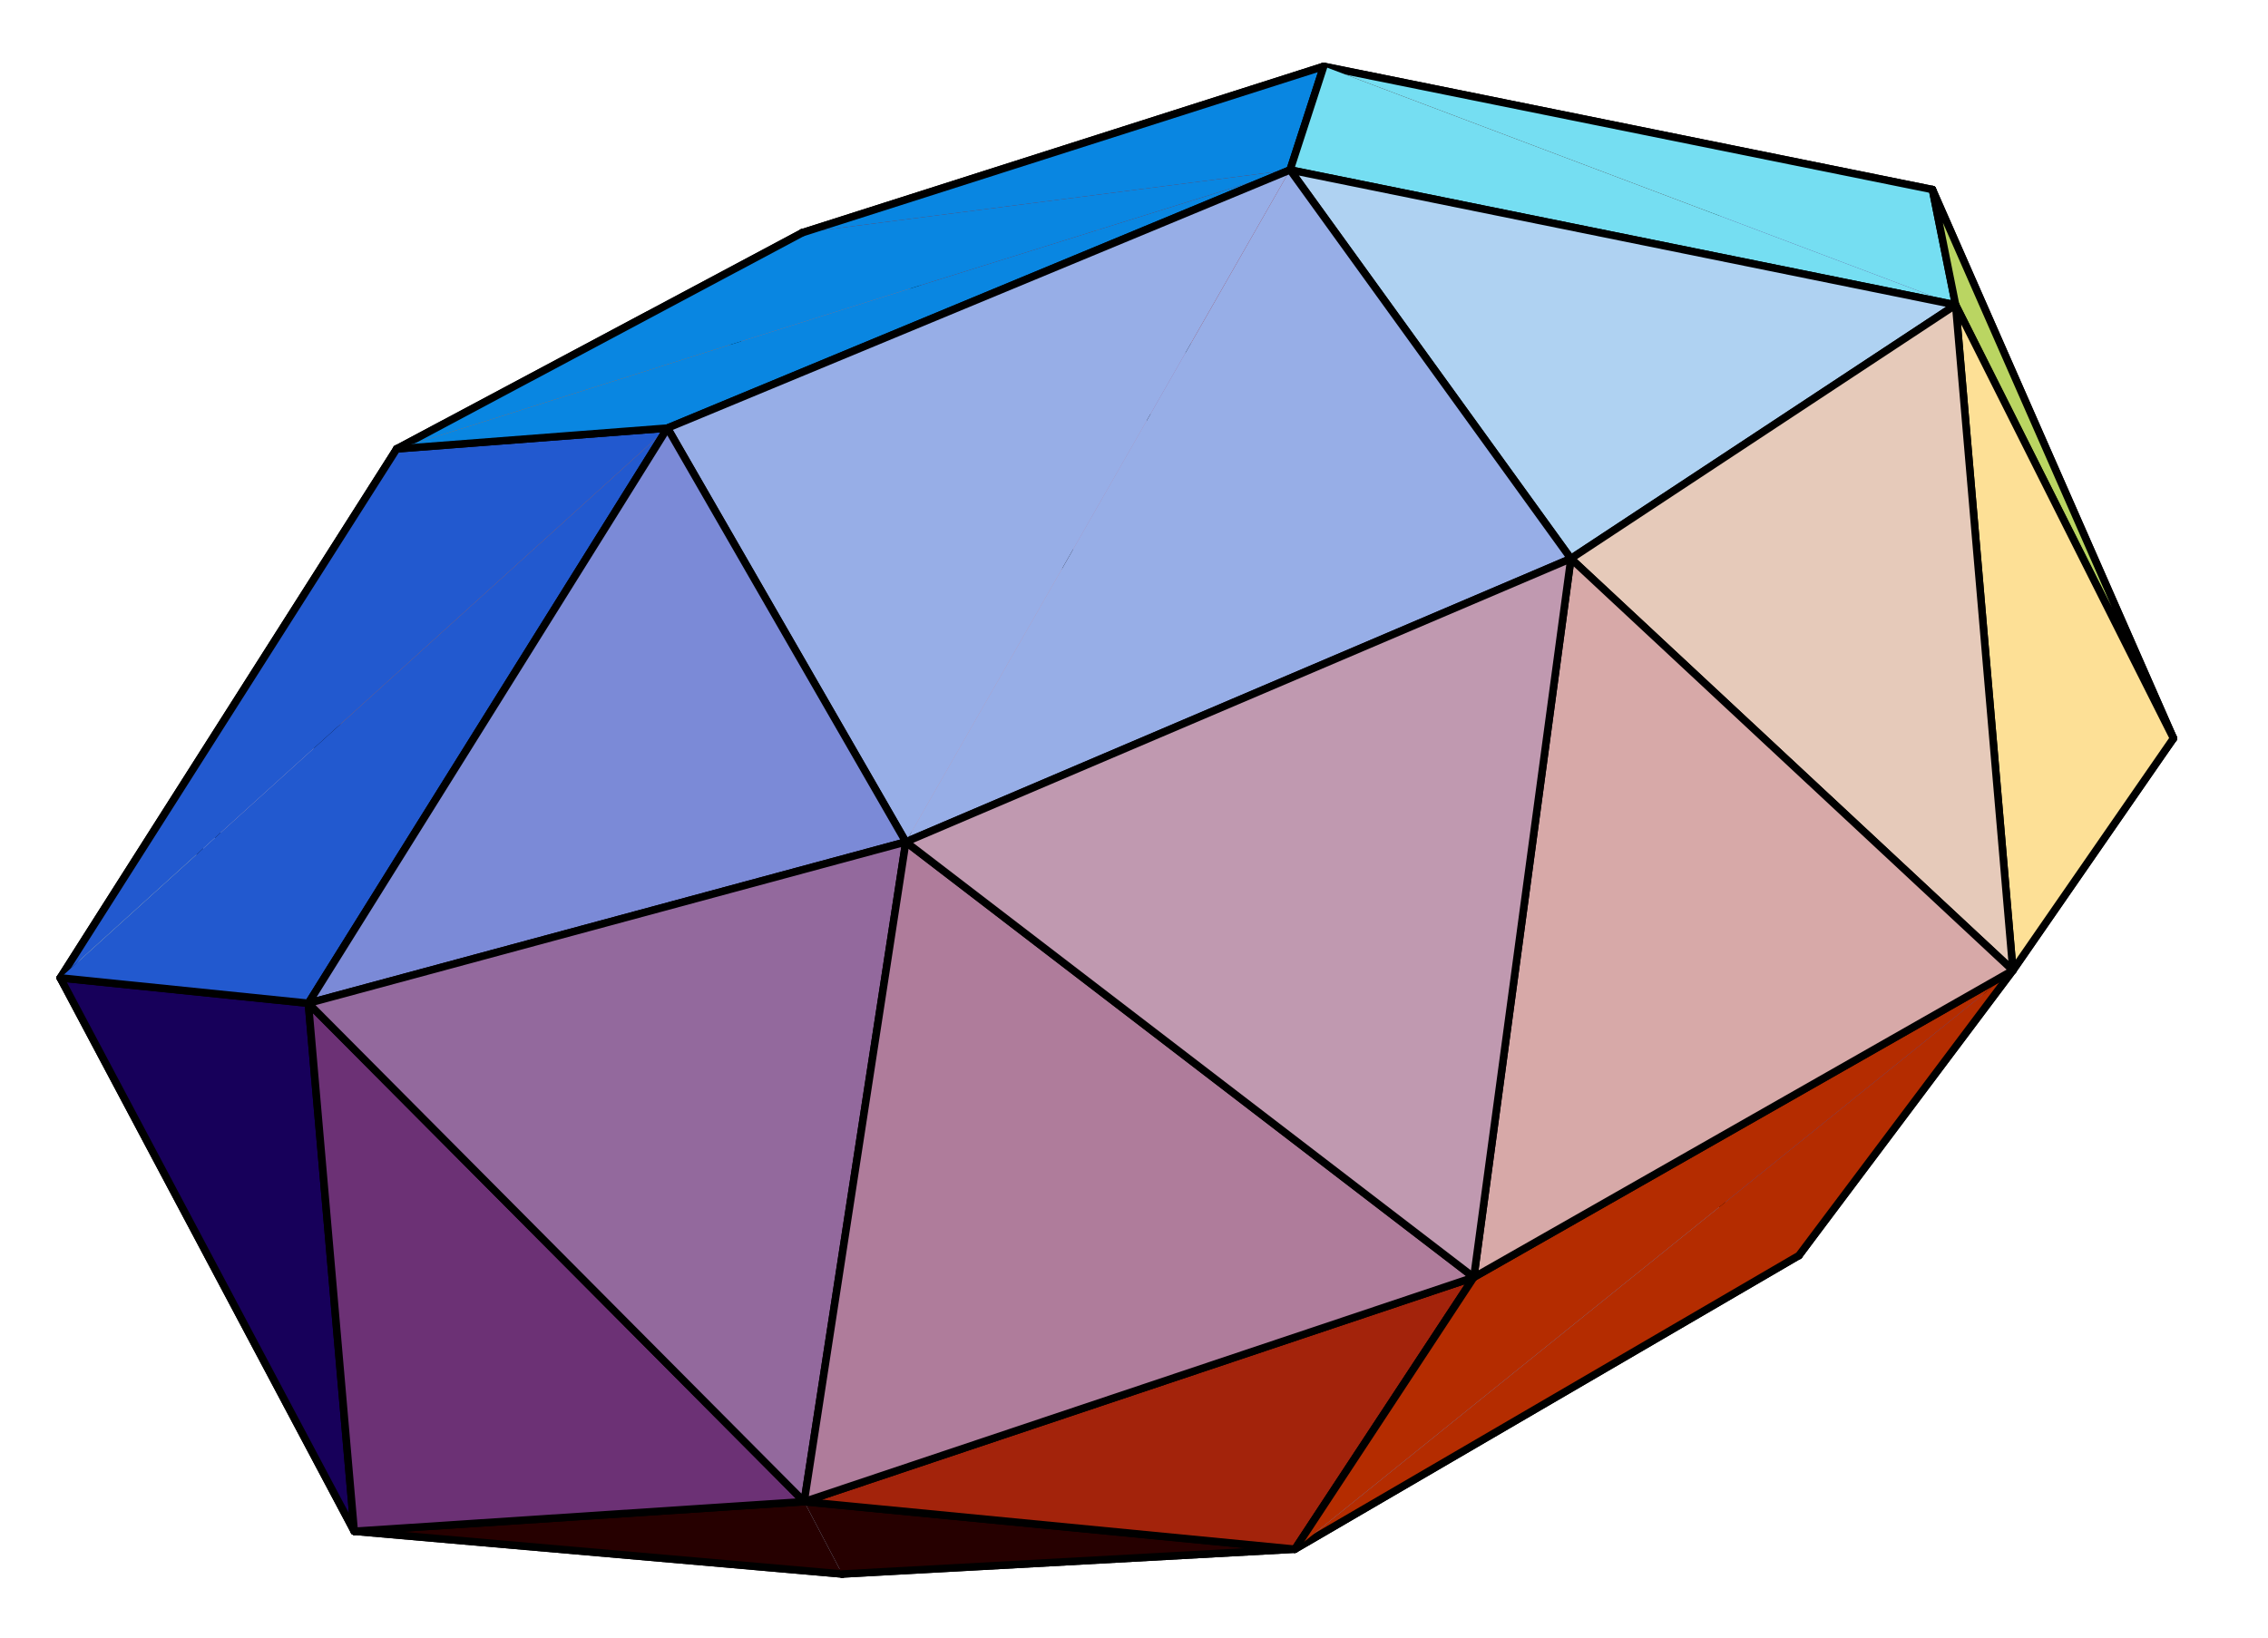
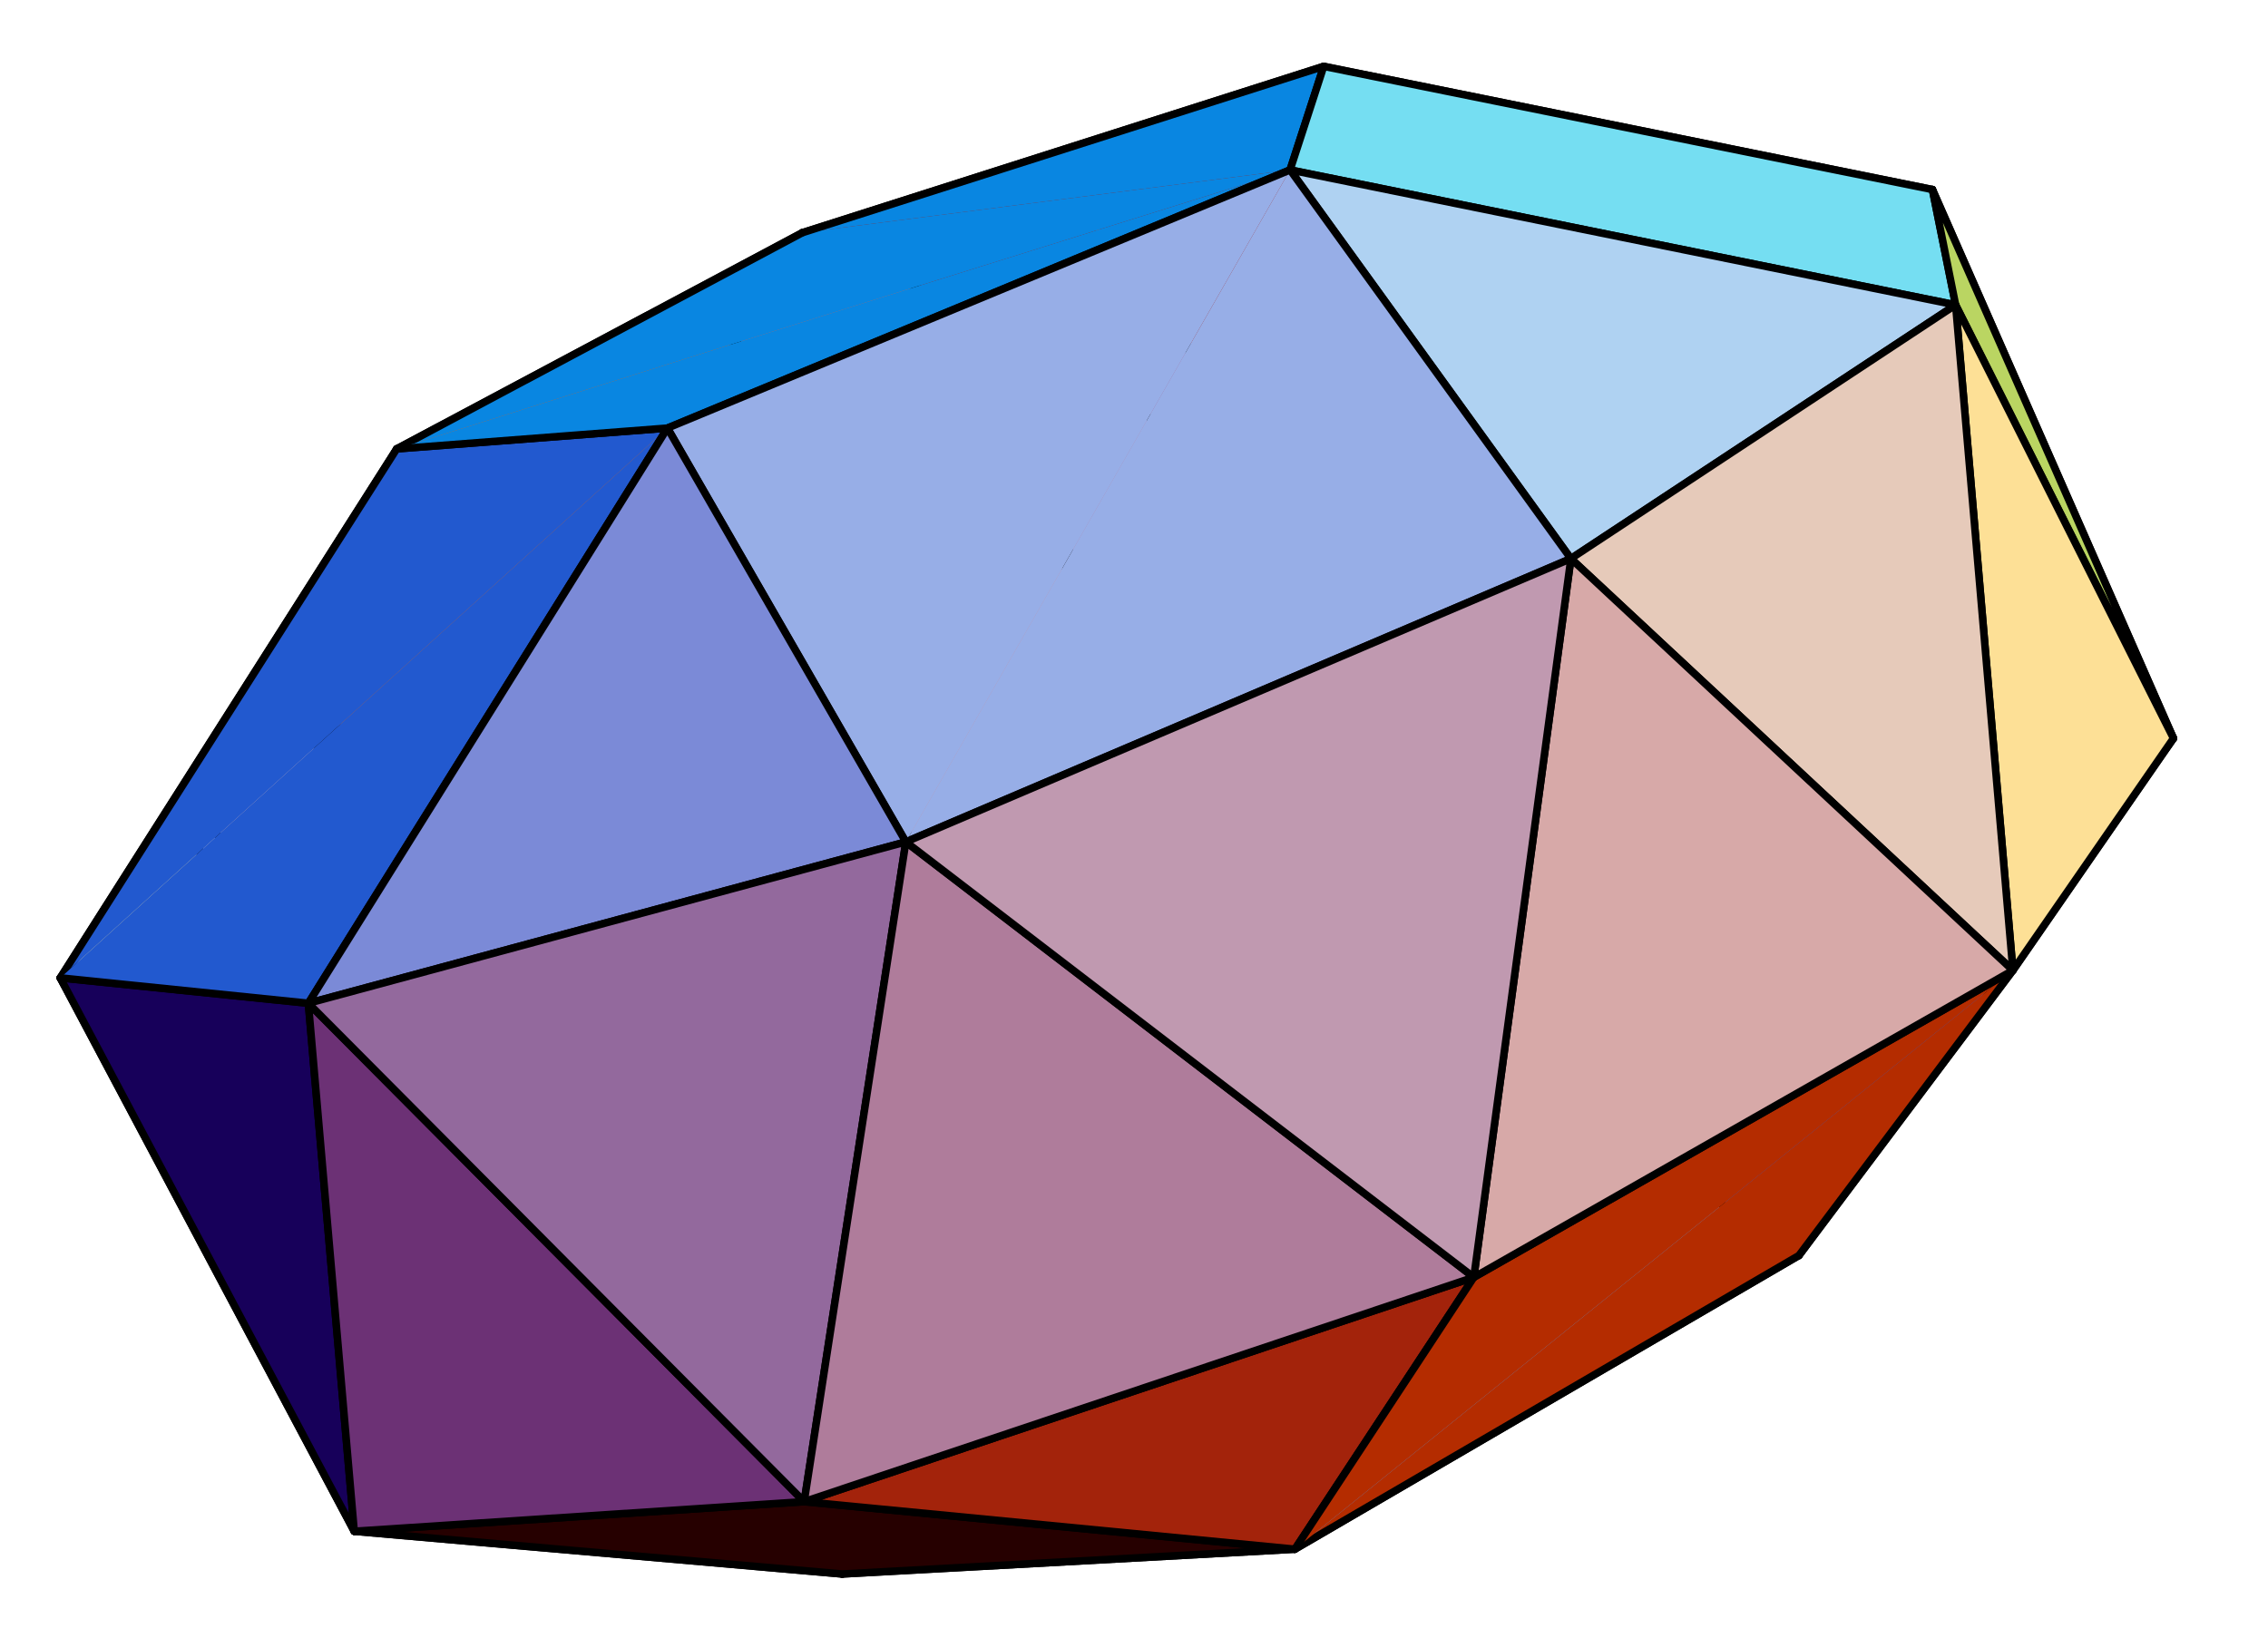
<svg xmlns="http://www.w3.org/2000/svg" width="277pt" height="200pt" viewBox="0 0 277 200" version="1.2">
-   <g id="surface1">
-     <path style=" stroke:none;fill-rule:nonzero;fill:rgb(68.359%,53.125%,67.188%);fill-opacity:1;" d="M 123.145 111.336 L 134.164 45.824 L 186.051 89.426 " />
-     <path style="fill:none;stroke-width:9.16;stroke-linecap:round;stroke-linejoin:round;stroke:rgb(0%,0%,0%);stroke-opacity:1;stroke-miterlimit:10;" d="M 1231.445 886.641 L 1341.641 1541.758 L 1860.508 1105.742 Z M 1231.445 886.641 " transform="matrix(0.1,0,0,-0.1,0,200)" />
-     <path style=" stroke:none;fill-rule:nonzero;fill:rgb(75.389%,57.617%,65.819%);fill-opacity:1;" d="M 123.145 111.336 L 71.691 71.906 L 134.164 45.824 " />
-     <path style="fill:none;stroke-width:9.16;stroke-linecap:round;stroke-linejoin:round;stroke:rgb(0%,0%,0%);stroke-opacity:1;stroke-miterlimit:10;" d="M 1231.445 886.641 L 716.914 1280.938 L 1341.641 1541.758 Z M 1231.445 886.641 " transform="matrix(0.1,0,0,-0.1,0,200)" />
-     <path style=" stroke:none;fill-rule:nonzero;fill:rgb(79.492%,66.014%,71.484%);fill-opacity:1;" d="M 67.363 140.402 L 71.691 71.906 L 123.145 111.336 " />
-     <path style="fill:none;stroke-width:9.16;stroke-linecap:round;stroke-linejoin:round;stroke:rgb(0%,0%,0%);stroke-opacity:1;stroke-miterlimit:10;" d="M 673.633 595.977 L 716.914 1280.938 L 1231.445 886.641 Z M 673.633 595.977 " transform="matrix(0.1,0,0,-0.1,0,200)" />
-     <path style="fill-rule:nonzero;fill:rgb(58.789%,61.914%,84.959%);fill-opacity:1;stroke-width:9.16;stroke-linecap:round;stroke-linejoin:round;stroke:rgb(0%,0%,0%);stroke-opacity:1;stroke-miterlimit:10;" d="M 1231.445 886.641 L 1860.508 1105.742 L 1976.289 612.305 " transform="matrix(0.1,0,0,-0.1,0,200)" />
-     <path style="fill-rule:nonzero;fill:rgb(58.789%,61.914%,84.959%);fill-opacity:1;stroke-width:9.16;stroke-linecap:round;stroke-linejoin:round;stroke:rgb(0%,0%,0%);stroke-opacity:1;stroke-miterlimit:10;" d="M 1976.289 612.305 L 1308.867 387.109 L 1231.445 886.641 " transform="matrix(0.1,0,0,-0.1,0,200)" />
-     <path style=" stroke:none;fill-rule:nonzero;fill:rgb(68.555%,71.094%,86.719%);fill-opacity:1;" d="M 130.887 161.289 L 67.363 140.402 L 123.145 111.336 " />
-     <path style="fill:none;stroke-width:9.16;stroke-linecap:round;stroke-linejoin:round;stroke:rgb(0%,0%,0%);stroke-opacity:1;stroke-miterlimit:10;" d="M 1308.867 387.109 L 673.633 595.977 L 1231.445 886.641 Z M 1308.867 387.109 " transform="matrix(0.1,0,0,-0.1,0,200)" />
-     <path style=" stroke:none;fill-rule:nonzero;fill:rgb(52.147%,36.108%,60.352%);fill-opacity:1;" d="M 186.051 89.426 L 194.742 27.57 L 239.684 80.723 " />
-     <path style="fill:none;stroke-width:9.16;stroke-linecap:round;stroke-linejoin:round;stroke:rgb(0%,0%,0%);stroke-opacity:1;stroke-miterlimit:10;" d="M 1860.508 1105.742 L 1947.422 1724.297 L 2396.836 1192.773 Z M 1860.508 1105.742 " transform="matrix(0.1,0,0,-0.1,0,200)" />
-     <path style=" stroke:none;fill-rule:nonzero;fill:rgb(62.305%,43.309%,60.352%);fill-opacity:1;" d="M 186.051 89.426 L 134.164 45.824 L 194.742 27.57 " />
-     <path style="fill:none;stroke-width:9.16;stroke-linecap:round;stroke-linejoin:round;stroke:rgb(0%,0%,0%);stroke-opacity:1;stroke-miterlimit:10;" d="M 1860.508 1105.742 L 1341.641 1541.758 L 1947.422 1724.297 Z M 1860.508 1105.742 " transform="matrix(0.1,0,0,-0.1,0,200)" />
-     <path style=" stroke:none;fill-rule:nonzero;fill:rgb(47.192%,50.194%,80.664%);fill-opacity:1;" d="M 197.629 138.77 L 186.051 89.426 L 239.684 80.723 " />
-     <path style="fill:none;stroke-width:9.16;stroke-linecap:round;stroke-linejoin:round;stroke:rgb(0%,0%,0%);stroke-opacity:1;stroke-miterlimit:10;" d="M 1976.289 612.305 L 1860.508 1105.742 L 2396.836 1192.773 Z M 1976.289 612.305 " transform="matrix(0.1,0,0,-0.1,0,200)" />
-     <path style=" stroke:none;fill-rule:nonzero;fill:rgb(77.539%,39.11%,32.788%);fill-opacity:1;" d="M 97.992 28.43 L 134.164 45.824 L 71.691 71.906 " />
-     <path style="fill:none;stroke-width:9.16;stroke-linecap:round;stroke-linejoin:round;stroke:rgb(0%,0%,0%);stroke-opacity:1;stroke-miterlimit:10;" d="M 979.922 1715.703 L 1341.641 1541.758 L 716.914 1280.938 Z M 979.922 1715.703 " transform="matrix(0.1,0,0,-0.1,0,200)" />
-     <path style="fill-rule:nonzero;fill:rgb(60.547%,13.89%,11.888%);fill-opacity:1;stroke-width:9.16;stroke-linecap:round;stroke-linejoin:round;stroke:rgb(0%,0%,0%);stroke-opacity:1;stroke-miterlimit:10;" d="M 1947.422 1724.297 L 1341.641 1541.758 L 979.922 1715.703 " transform="matrix(0.1,0,0,-0.1,0,200)" />
-     <path style=" stroke:none;fill-rule:nonzero;fill:rgb(87.109%,71.875%,68.75%);fill-opacity:1;" d="M 67.363 140.402 L 23.598 99.25 L 71.691 71.906 " />
-     <path style="fill:none;stroke-width:9.16;stroke-linecap:round;stroke-linejoin:round;stroke:rgb(0%,0%,0%);stroke-opacity:1;stroke-miterlimit:10;" d="M 673.633 595.977 L 235.977 1007.5 L 716.914 1280.938 Z M 673.633 595.977 " transform="matrix(0.1,0,0,-0.1,0,200)" />
-     <path style="fill-rule:nonzero;fill:rgb(83.984%,37.988%,11.401%);fill-opacity:1;stroke-width:9.16;stroke-linecap:round;stroke-linejoin:round;stroke:rgb(0%,0%,0%);stroke-opacity:1;stroke-miterlimit:10;" d="M 716.914 1280.938 L 235.977 1007.5 L 484.531 1451.641 " transform="matrix(0.1,0,0,-0.1,0,200)" />
-     <path style="fill-rule:nonzero;fill:rgb(83.984%,37.988%,11.401%);fill-opacity:1;stroke-width:9.16;stroke-linecap:round;stroke-linejoin:round;stroke:rgb(0%,0%,0%);stroke-opacity:1;stroke-miterlimit:10;" d="M 484.531 1451.641 L 979.922 1715.703 L 716.914 1280.938 " transform="matrix(0.1,0,0,-0.1,0,200)" />
-     <path style=" stroke:none;fill-rule:nonzero;fill:rgb(91.602%,83.006%,74.805%);fill-opacity:1;" d="M 35.219 169.082 L 23.598 99.25 L 67.363 140.402 " />
-     <path style="fill:none;stroke-width:9.16;stroke-linecap:round;stroke-linejoin:round;stroke:rgb(0%,0%,0%);stroke-opacity:1;stroke-miterlimit:10;" d="M 352.188 309.18 L 235.977 1007.5 L 673.633 595.977 Z M 352.188 309.18 " transform="matrix(0.1,0,0,-0.1,0,200)" />
-     <path style="fill-rule:nonzero;fill:rgb(67.772%,82.227%,95.312%);fill-opacity:1;stroke-width:9.16;stroke-linecap:round;stroke-linejoin:round;stroke:rgb(0%,0%,0%);stroke-opacity:1;stroke-miterlimit:10;" d="M 352.188 309.18 L 673.633 595.977 L 1308.867 387.109 " transform="matrix(0.1,0,0,-0.1,0,200)" />
-     <path style=" stroke:none;fill-rule:nonzero;fill:rgb(35.889%,14.989%,45.41%);fill-opacity:1;" d="M 239.684 80.723 L 194.742 27.57 L 236.016 23.156 " />
-     <path style="fill:none;stroke-width:9.16;stroke-linecap:round;stroke-linejoin:round;stroke:rgb(0%,0%,0%);stroke-opacity:1;stroke-miterlimit:10;" d="M 2396.836 1192.773 L 1947.422 1724.297 L 2360.156 1768.438 Z M 2396.836 1192.773 " transform="matrix(0.1,0,0,-0.1,0,200)" />
-     <path style="fill-rule:nonzero;fill:rgb(60.547%,13.89%,11.888%);fill-opacity:1;stroke-width:9.16;stroke-linecap:round;stroke-linejoin:round;stroke:rgb(0%,0%,0%);stroke-opacity:1;stroke-miterlimit:10;" d="M 979.922 1715.703 L 1616.719 1918.945 L 1947.422 1724.297 " transform="matrix(0.1,0,0,-0.1,0,200)" />
-     <path style=" stroke:none;fill-rule:nonzero;fill:rgb(27.489%,0%,0%);fill-opacity:1;" d="M 161.672 8.105 L 236.016 23.156 L 194.742 27.57 " />
-     <path style="fill:none;stroke-width:9.16;stroke-linecap:round;stroke-linejoin:round;stroke:rgb(0%,0%,0%);stroke-opacity:1;stroke-miterlimit:10;" d="M 1616.719 1918.945 L 2360.156 1768.438 L 1947.422 1724.297 Z M 1616.719 1918.945 " transform="matrix(0.1,0,0,-0.1,0,200)" />
-     <path style="fill-rule:nonzero;fill:rgb(67.772%,82.227%,95.312%);fill-opacity:1;stroke-width:9.16;stroke-linecap:round;stroke-linejoin:round;stroke:rgb(0%,0%,0%);stroke-opacity:1;stroke-miterlimit:10;" d="M 1308.867 387.109 L 1028.633 77.148 L 352.188 309.18 " transform="matrix(0.1,0,0,-0.1,0,200)" />
-     <path style="fill-rule:nonzero;fill:rgb(31.297%,63.867%,96.484%);fill-opacity:1;stroke-width:9.16;stroke-linecap:round;stroke-linejoin:round;stroke:rgb(0%,0%,0%);stroke-opacity:1;stroke-miterlimit:10;" d="M 1028.633 77.148 L 1308.867 387.109 L 1976.289 612.305 " transform="matrix(0.1,0,0,-0.1,0,200)" />
-     <path style=" stroke:none;fill-rule:nonzero;fill:rgb(1.801%,0%,34.105%);fill-opacity:1;" d="M 239.684 80.723 L 236.016 23.156 L 265.453 90.195 " />
-     <path style="fill:none;stroke-width:9.16;stroke-linecap:round;stroke-linejoin:round;stroke:rgb(0%,0%,0%);stroke-opacity:1;stroke-miterlimit:10;" d="M 2396.836 1192.773 L 2360.156 1768.438 L 2654.531 1098.047 Z M 2396.836 1192.773 " transform="matrix(0.1,0,0,-0.1,0,200)" />
-     <path style="fill-rule:nonzero;fill:rgb(17.993%,36.401%,81.055%);fill-opacity:1;stroke-width:9.16;stroke-linecap:round;stroke-linejoin:round;stroke:rgb(0%,0%,0%);stroke-opacity:1;stroke-miterlimit:10;" d="M 2396.836 1192.773 L 2654.531 1098.047 L 2197.031 466.211 " transform="matrix(0.1,0,0,-0.1,0,200)" />
-     <path style="fill-rule:nonzero;fill:rgb(17.993%,36.401%,81.055%);fill-opacity:1;stroke-width:9.16;stroke-linecap:round;stroke-linejoin:round;stroke:rgb(0%,0%,0%);stroke-opacity:1;stroke-miterlimit:10;" d="M 2197.031 466.211 L 1976.289 612.305 L 2396.836 1192.773 " transform="matrix(0.1,0,0,-0.1,0,200)" />
-     <path style=" stroke:none;fill-rule:nonzero;fill:rgb(31.297%,63.867%,96.484%);fill-opacity:1;" d="M 158.152 189.254 L 102.863 192.285 L 197.629 138.77 " />
-     <path style="fill:none;stroke-width:9.16;stroke-linecap:round;stroke-linejoin:round;stroke:rgb(0%,0%,0%);stroke-opacity:1;stroke-miterlimit:10;" d="M 1581.523 107.461 L 1028.633 77.148 " transform="matrix(0.1,0,0,-0.1,0,200)" />
-     <path style="fill-rule:nonzero;fill:rgb(31.297%,63.867%,96.484%);fill-opacity:1;stroke-width:9.16;stroke-linecap:round;stroke-linejoin:round;stroke:rgb(0%,0%,0%);stroke-opacity:1;stroke-miterlimit:10;" d="M 1976.289 612.305 L 2197.031 466.211 L 1581.523 107.461 " transform="matrix(0.1,0,0,-0.1,0,200)" />
-     <path style=" stroke:none;fill-rule:nonzero;fill:rgb(98.438%,90.625%,60.547%);fill-opacity:1;" d="M 35.219 169.082 L 7.363 119.461 L 23.598 99.25 " />
-     <path style="fill:none;stroke-width:9.16;stroke-linecap:round;stroke-linejoin:round;stroke:rgb(0%,0%,0%);stroke-opacity:1;stroke-miterlimit:10;" d="M 352.188 309.18 L 73.633 805.391 L 235.977 1007.5 Z M 352.188 309.18 " transform="matrix(0.1,0,0,-0.1,0,200)" />
-     <path style=" stroke:none;fill-rule:nonzero;fill:rgb(69.334%,26.489%,0%);fill-opacity:1;" d="M 48.453 54.836 L 23.598 99.25 L 7.363 119.461 " />
-     <path style="fill:none;stroke-width:9.16;stroke-linecap:round;stroke-linejoin:round;stroke:rgb(0%,0%,0%);stroke-opacity:1;stroke-miterlimit:10;" d="M 484.531 1451.641 L 235.977 1007.5 L 73.633 805.391 Z M 484.531 1451.641 " transform="matrix(0.1,0,0,-0.1,0,200)" />
-     <path style=" stroke:none;fill-rule:nonzero;fill:rgb(3.697%,52.539%,88.084%);fill-opacity:1;" d="M 97.992 28.43 L 48.453 54.836 L 157.562 20.758 " />
-     <path style="fill:none;stroke-width:9.16;stroke-linecap:round;stroke-linejoin:round;stroke:rgb(0%,0%,0%);stroke-opacity:1;stroke-miterlimit:10;" d="M 979.922 1715.703 L 484.531 1451.641 " transform="matrix(0.1,0,0,-0.1,0,200)" />
-     <path style="fill-rule:nonzero;fill:rgb(3.697%,52.539%,88.084%);fill-opacity:1;stroke-width:9.16;stroke-linecap:round;stroke-linejoin:round;stroke:rgb(0%,0%,0%);stroke-opacity:1;stroke-miterlimit:10;" d="M 1575.625 1792.422 L 1616.719 1918.945 L 979.922 1715.703 " transform="matrix(0.1,0,0,-0.1,0,200)" />
-     <path style=" stroke:none;fill-rule:nonzero;fill:rgb(66.406%,81.639%,37.793%);fill-opacity:1;" d="M 43.266 187.066 L 7.363 119.461 L 35.219 169.082 " />
-     <path style="fill:none;stroke-width:9.16;stroke-linecap:round;stroke-linejoin:round;stroke:rgb(0%,0%,0%);stroke-opacity:1;stroke-miterlimit:10;" d="M 432.656 129.336 L 73.633 805.391 L 352.188 309.18 Z M 432.656 129.336 " transform="matrix(0.1,0,0,-0.1,0,200)" />
-     <path style=" stroke:none;fill-rule:nonzero;fill:rgb(54.297%,91.014%,95.312%);fill-opacity:1;" d="M 102.863 192.285 L 43.266 187.066 L 35.219 169.082 " />
-     <path style="fill:none;stroke-width:9.16;stroke-linecap:round;stroke-linejoin:round;stroke:rgb(0%,0%,0%);stroke-opacity:1;stroke-miterlimit:10;" d="M 1028.633 77.148 L 432.656 129.336 L 352.188 309.18 Z M 1028.633 77.148 " transform="matrix(0.1,0,0,-0.1,0,200)" />
-     <path style="fill-rule:nonzero;fill:rgb(45.702%,87.109%,94.727%);fill-opacity:1;stroke-width:9.16;stroke-linecap:round;stroke-linejoin:round;stroke:rgb(0%,0%,0%);stroke-opacity:1;stroke-miterlimit:10;" d="M 2388.477 1627.5 L 2360.156 1768.438 L 1616.719 1918.945 " transform="matrix(0.1,0,0,-0.1,0,200)" />
-     <path style="fill-rule:nonzero;fill:rgb(45.702%,87.109%,94.727%);fill-opacity:1;stroke-width:9.16;stroke-linecap:round;stroke-linejoin:round;stroke:rgb(0%,0%,0%);stroke-opacity:1;stroke-miterlimit:10;" d="M 1616.719 1918.945 L 1575.625 1792.422 L 2388.477 1627.5 " transform="matrix(0.1,0,0,-0.1,0,200)" />
-     <path style=" stroke:none;fill-rule:nonzero;fill:rgb(73.047%,83.397%,38.402%);fill-opacity:1;" d="M 265.453 90.195 L 236.016 23.156 L 238.848 37.25 " />
-     <path style="fill:none;stroke-width:9.16;stroke-linecap:round;stroke-linejoin:round;stroke:rgb(0%,0%,0%);stroke-opacity:1;stroke-miterlimit:10;" d="M 2654.531 1098.047 L 2360.156 1768.438 L 2388.477 1627.5 Z M 2654.531 1098.047 " transform="matrix(0.1,0,0,-0.1,0,200)" />
-     <path style="fill-rule:nonzero;fill:rgb(14.793%,0%,0%);fill-opacity:1;stroke-width:9.16;stroke-linecap:round;stroke-linejoin:round;stroke:rgb(0%,0%,0%);stroke-opacity:1;stroke-miterlimit:10;" d="M 982.188 165.508 L 432.656 129.336 L 1028.633 77.148 " transform="matrix(0.1,0,0,-0.1,0,200)" />
-     <path style="fill-rule:nonzero;fill:rgb(14.793%,0%,0%);fill-opacity:1;stroke-width:9.16;stroke-linecap:round;stroke-linejoin:round;stroke:rgb(0%,0%,0%);stroke-opacity:1;stroke-miterlimit:10;" d="M 1028.633 77.148 L 1581.523 107.461 L 982.188 165.508 " transform="matrix(0.1,0,0,-0.1,0,200)" />
-     <path style="fill-rule:nonzero;fill:rgb(13.501%,35.01%,81.055%);fill-opacity:1;stroke-width:9.16;stroke-linecap:round;stroke-linejoin:round;stroke:rgb(0%,0%,0%);stroke-opacity:1;stroke-miterlimit:10;" d="M 815.195 1477.031 L 484.531 1451.641 L 73.633 805.391 " transform="matrix(0.1,0,0,-0.1,0,200)" />
-     <path style="fill-rule:nonzero;fill:rgb(3.697%,52.539%,88.084%);fill-opacity:1;stroke-width:9.16;stroke-linecap:round;stroke-linejoin:round;stroke:rgb(0%,0%,0%);stroke-opacity:1;stroke-miterlimit:10;" d="M 484.531 1451.641 L 815.195 1477.031 L 1575.625 1792.422 " transform="matrix(0.1,0,0,-0.1,0,200)" />
-     <path style=" stroke:none;fill-rule:nonzero;fill:rgb(0%,0%,43.701%);fill-opacity:1;" d="M 219.703 153.379 L 265.453 90.195 L 245.844 118.543 " />
-     <path style="fill:none;stroke-width:9.16;stroke-linecap:round;stroke-linejoin:round;stroke:rgb(0%,0%,0%);stroke-opacity:1;stroke-miterlimit:10;" d="M 2197.031 466.211 L 2654.531 1098.047 L 2458.438 814.57 Z M 2197.031 466.211 " transform="matrix(0.1,0,0,-0.1,0,200)" />
-     <path style=" stroke:none;fill-rule:nonzero;fill:rgb(99.219%,87.694%,58.789%);fill-opacity:1;" d="M 265.453 90.195 L 238.848 37.25 L 245.844 118.543 " />
-     <path style="fill:none;stroke-width:9.16;stroke-linecap:round;stroke-linejoin:round;stroke:rgb(0%,0%,0%);stroke-opacity:1;stroke-miterlimit:10;" d="M 2654.531 1098.047 L 2388.477 1627.5 L 2458.438 814.57 Z M 2654.531 1098.047 " transform="matrix(0.1,0,0,-0.1,0,200)" />
-     <path style="fill-rule:nonzero;fill:rgb(70.702%,17.088%,0%);fill-opacity:1;stroke-width:9.16;stroke-linecap:round;stroke-linejoin:round;stroke:rgb(0%,0%,0%);stroke-opacity:1;stroke-miterlimit:10;" d="M 1581.523 107.461 L 2197.031 466.211 L 2458.438 814.57 " transform="matrix(0.1,0,0,-0.1,0,200)" />
-     <path style=" stroke:none;fill-rule:nonzero;fill:rgb(8.91%,0%,35.301%);fill-opacity:1;" d="M 43.266 187.066 L 37.66 122.559 L 7.363 119.461 " />
-     <path style="fill:none;stroke-width:9.16;stroke-linecap:round;stroke-linejoin:round;stroke:rgb(0%,0%,0%);stroke-opacity:1;stroke-miterlimit:10;" d="M 432.656 129.336 L 376.602 774.414 L 73.633 805.391 Z M 432.656 129.336 " transform="matrix(0.1,0,0,-0.1,0,200)" />
-     <path style="fill-rule:nonzero;fill:rgb(13.501%,35.01%,81.055%);fill-opacity:1;stroke-width:9.16;stroke-linecap:round;stroke-linejoin:round;stroke:rgb(0%,0%,0%);stroke-opacity:1;stroke-miterlimit:10;" d="M 73.633 805.391 L 376.602 774.414 L 815.195 1477.031 " transform="matrix(0.1,0,0,-0.1,0,200)" />
-     <path style=" stroke:none;fill-rule:nonzero;fill:rgb(42.21%,19.31%,45.897%);fill-opacity:1;" d="M 98.219 183.449 L 37.66 122.559 L 43.266 187.066 " />
-     <path style="fill:none;stroke-width:9.16;stroke-linecap:round;stroke-linejoin:round;stroke:rgb(0%,0%,0%);stroke-opacity:1;stroke-miterlimit:10;" d="M 982.188 165.508 L 376.602 774.414 L 432.656 129.336 Z M 982.188 165.508 " transform="matrix(0.1,0,0,-0.1,0,200)" />
-     <path style=" stroke:none;fill-rule:nonzero;fill:rgb(63.867%,13.89%,4.5%);fill-opacity:1;" d="M 158.152 189.254 L 180.004 156.039 L 98.219 183.449 " />
-     <path style="fill:none;stroke-width:9.16;stroke-linecap:round;stroke-linejoin:round;stroke:rgb(0%,0%,0%);stroke-opacity:1;stroke-miterlimit:10;" d="M 1581.523 107.461 L 1800.039 439.609 L 982.188 165.508 Z M 1581.523 107.461 " transform="matrix(0.1,0,0,-0.1,0,200)" />
-     <path style="fill-rule:nonzero;fill:rgb(70.702%,17.088%,0%);fill-opacity:1;stroke-width:9.16;stroke-linecap:round;stroke-linejoin:round;stroke:rgb(0%,0%,0%);stroke-opacity:1;stroke-miterlimit:10;" d="M 2458.438 814.57 L 1800.039 439.609 L 1581.523 107.461 " transform="matrix(0.1,0,0,-0.1,0,200)" />
-     <path style=" stroke:none;fill-rule:nonzero;fill:rgb(68.555%,82.227%,94.922%);fill-opacity:1;" d="M 157.562 20.758 L 191.859 68.242 L 238.848 37.25 " />
-     <path style="fill:none;stroke-width:9.16;stroke-linecap:round;stroke-linejoin:round;stroke:rgb(0%,0%,0%);stroke-opacity:1;stroke-miterlimit:10;" d="M 1575.625 1792.422 L 1918.594 1317.578 L 2388.477 1627.5 Z M 1575.625 1792.422 " transform="matrix(0.1,0,0,-0.1,0,200)" />
-     <path style="fill-rule:nonzero;fill:rgb(59.375%,68.359%,90.43%);fill-opacity:1;stroke-width:9.16;stroke-linecap:round;stroke-linejoin:round;stroke:rgb(0%,0%,0%);stroke-opacity:1;stroke-miterlimit:10;" d="M 1106.328 971.484 L 1918.594 1317.578 L 1575.625 1792.422 " transform="matrix(0.1,0,0,-0.1,0,200)" />
-     <path style="fill-rule:nonzero;fill:rgb(59.375%,68.359%,90.43%);fill-opacity:1;stroke-width:9.16;stroke-linecap:round;stroke-linejoin:round;stroke:rgb(0%,0%,0%);stroke-opacity:1;stroke-miterlimit:10;" d="M 1575.625 1792.422 L 815.195 1477.031 L 1106.328 971.484 " transform="matrix(0.1,0,0,-0.1,0,200)" />
-     <path style=" stroke:none;fill-rule:nonzero;fill:rgb(90.234%,79.297%,73.047%);fill-opacity:1;" d="M 245.844 118.543 L 238.848 37.25 L 191.859 68.242 " />
-     <path style="fill:none;stroke-width:9.16;stroke-linecap:round;stroke-linejoin:round;stroke:rgb(0%,0%,0%);stroke-opacity:1;stroke-miterlimit:10;" d="M 2458.438 814.57 L 2388.477 1627.5 L 1918.594 1317.578 Z M 2458.438 814.57 " transform="matrix(0.1,0,0,-0.1,0,200)" />
-     <path style=" stroke:none;fill-rule:nonzero;fill:rgb(48.193%,54.297%,84.18%);fill-opacity:1;" d="M 81.52 52.297 L 37.66 122.559 L 110.633 102.852 " />
-     <path style="fill:none;stroke-width:9.16;stroke-linecap:round;stroke-linejoin:round;stroke:rgb(0%,0%,0%);stroke-opacity:1;stroke-miterlimit:10;" d="M 815.195 1477.031 L 376.602 774.414 L 1106.328 971.484 Z M 815.195 1477.031 " transform="matrix(0.1,0,0,-0.1,0,200)" />
-     <path style=" stroke:none;fill-rule:nonzero;fill:rgb(84.375%,66.406%,65.819%);fill-opacity:1;" d="M 245.844 118.543 L 191.859 68.242 L 180.004 156.039 " />
-     <path style="fill:none;stroke-width:9.16;stroke-linecap:round;stroke-linejoin:round;stroke:rgb(0%,0%,0%);stroke-opacity:1;stroke-miterlimit:10;" d="M 2458.438 814.57 L 1918.594 1317.578 L 1800.039 439.609 Z M 2458.438 814.57 " transform="matrix(0.1,0,0,-0.1,0,200)" />
-     <path style=" stroke:none;fill-rule:nonzero;fill:rgb(57.812%,40.99%,61.719%);fill-opacity:1;" d="M 98.219 183.449 L 110.633 102.852 L 37.66 122.559 " />
-     <path style="fill:none;stroke-width:9.16;stroke-linecap:round;stroke-linejoin:round;stroke:rgb(0%,0%,0%);stroke-opacity:1;stroke-miterlimit:10;" d="M 982.188 165.508 L 1106.328 971.484 L 376.602 774.414 Z M 982.188 165.508 " transform="matrix(0.1,0,0,-0.1,0,200)" />
-     <path style=" stroke:none;fill-rule:nonzero;fill:rgb(68.75%,48.608%,60.742%);fill-opacity:1;" d="M 180.004 156.039 L 110.633 102.852 L 98.219 183.449 " />
-     <path style="fill:none;stroke-width:9.16;stroke-linecap:round;stroke-linejoin:round;stroke:rgb(0%,0%,0%);stroke-opacity:1;stroke-miterlimit:10;" d="M 1800.039 439.609 L 1106.328 971.484 L 982.188 165.508 Z M 1800.039 439.609 " transform="matrix(0.1,0,0,-0.1,0,200)" />
-     <path style=" stroke:none;fill-rule:nonzero;fill:rgb(75.194%,60.156%,68.944%);fill-opacity:1;" d="M 180.004 156.039 L 191.859 68.242 L 110.633 102.852 " />
-     <path style="fill:none;stroke-width:9.16;stroke-linecap:round;stroke-linejoin:round;stroke:rgb(0%,0%,0%);stroke-opacity:1;stroke-miterlimit:10;" d="M 1800.039 439.609 L 1918.594 1317.578 L 1106.328 971.484 Z M 1800.039 439.609 " transform="matrix(0.1,0,0,-0.1,0,200)" />
-   </g>
+   <path style="stroke:none;fill-rule:nonzero;fill:#ae87ab;fill-opacity:1" d="m123.145 111.336 11.02-65.512 51.886 43.602" />
+   <path style="fill:none;stroke-width:9.16;stroke-linecap:round;stroke-linejoin:round;stroke:#000;stroke-opacity:1;stroke-miterlimit:10" d="m1231.445 886.64 110.196 655.118 518.867-436.016Zm0 0" transform="matrix(.1 0 0 -.1 0 200)" />
+   <path style="stroke:none;fill-rule:nonzero;fill:#c093a8;fill-opacity:1" d="M123.145 111.336 71.69 71.906l62.473-26.082" />
+   <path style="fill:none;stroke-width:9.16;stroke-linecap:round;stroke-linejoin:round;stroke:#000;stroke-opacity:1;stroke-miterlimit:10" d="m1231.445 886.64-514.53 394.298 624.726 260.82Zm0 0" transform="matrix(.1 0 0 -.1 0 200)" />
+   <path style="stroke:none;fill-rule:nonzero;fill:#cba8b6;fill-opacity:1" d="m67.363 140.402 4.328-68.496 51.454 39.43" />
+   <path style="fill:none;stroke-width:9.16;stroke-linecap:round;stroke-linejoin:round;stroke:#000;stroke-opacity:1;stroke-miterlimit:10" d="m673.633 595.977 43.281 684.96 514.531-394.296Zm0 0" transform="matrix(.1 0 0 -.1 0 200)" />
+   <path style="fill-rule:nonzero;fill:#969ed9;fill-opacity:1;stroke-width:9.16;stroke-linecap:round;stroke-linejoin:round;stroke:#000;stroke-opacity:1;stroke-miterlimit:10" d="m1231.445 886.64 629.063 219.102 115.781-493.437" transform="matrix(.1 0 0 -.1 0 200)" />
+   <path style="fill-rule:nonzero;fill:#969ed9;fill-opacity:1;stroke-width:9.16;stroke-linecap:round;stroke-linejoin:round;stroke:#000;stroke-opacity:1;stroke-miterlimit:10" d="m1976.29 612.305-667.423-225.196-77.422 499.532" transform="matrix(.1 0 0 -.1 0 200)" />
+   <path style="stroke:none;fill-rule:nonzero;fill:#afb5dd;fill-opacity:1" d="m130.887 161.29-63.524-20.888 55.782-29.066" />
+   <path style="fill:none;stroke-width:9.16;stroke-linecap:round;stroke-linejoin:round;stroke:#000;stroke-opacity:1;stroke-miterlimit:10" d="M1308.867 387.11 673.633 595.976l557.812 290.664Zm0 0" transform="matrix(.1 0 0 -.1 0 200)" />
+   <path style="stroke:none;fill-rule:nonzero;fill:#855c9a;fill-opacity:1" d="m186.05 89.426 8.692-61.856 44.942 53.153" />
+   <path style="fill:none;stroke-width:9.16;stroke-linecap:round;stroke-linejoin:round;stroke:#000;stroke-opacity:1;stroke-miterlimit:10" d="m1860.508 1105.742 86.914 618.555 449.414-531.524Zm0 0" transform="matrix(.1 0 0 -.1 0 200)" />
+   <path style="stroke:none;fill-rule:nonzero;fill:#9f6e9a;fill-opacity:1" d="m186.05 89.426-51.886-43.602 60.578-18.254" />
+   <path style="fill:none;stroke-width:9.16;stroke-linecap:round;stroke-linejoin:round;stroke:#000;stroke-opacity:1;stroke-miterlimit:10" d="m1860.508 1105.742-518.867 436.016 605.78 182.539Zm0 0" transform="matrix(.1 0 0 -.1 0 200)" />
+   <path style="stroke:none;fill-rule:nonzero;fill:#7880ce;fill-opacity:1" d="M197.629 138.77 186.05 89.426l53.633-8.703" />
+   <path style="fill:none;stroke-width:9.16;stroke-linecap:round;stroke-linejoin:round;stroke:#000;stroke-opacity:1;stroke-miterlimit:10" d="m1976.29 612.305-115.782 493.437 536.328 87.031Zm0 0" transform="matrix(.1 0 0 -.1 0 200)" />
+   <path style="stroke:none;fill-rule:nonzero;fill:#c66454;fill-opacity:1" d="m97.992 28.43 36.172 17.394-62.473 26.082" />
+   <path style="fill:none;stroke-width:9.16;stroke-linecap:round;stroke-linejoin:round;stroke:#000;stroke-opacity:1;stroke-miterlimit:10" d="m979.922 1715.703 361.719-173.945-624.727-260.82Zm0 0" transform="matrix(.1 0 0 -.1 0 200)" />
+   <path style="fill-rule:nonzero;fill:#9a231e;fill-opacity:1;stroke-width:9.16;stroke-linecap:round;stroke-linejoin:round;stroke:#000;stroke-opacity:1;stroke-miterlimit:10" d="m1947.422 1724.297-605.781-182.54-361.72 173.946" transform="matrix(.1 0 0 -.1 0 200)" />
+   <path style="stroke:none;fill-rule:nonzero;fill:#deb7af;fill-opacity:1" d="M67.363 140.402 23.598 99.25 71.69 71.906" />
+   <path style="fill:none;stroke-width:9.16;stroke-linecap:round;stroke-linejoin:round;stroke:#000;stroke-opacity:1;stroke-miterlimit:10" d="M673.633 595.977 235.977 1007.5l480.937 273.438Zm0 0" transform="matrix(.1 0 0 -.1 0 200)" />
+   <path style="fill-rule:nonzero;fill:#d6611d;fill-opacity:1;stroke-width:9.16;stroke-linecap:round;stroke-linejoin:round;stroke:#000;stroke-opacity:1;stroke-miterlimit:10" d="M716.914 1280.938 235.977 1007.5l248.554 444.14M484.531 1451.64l495.39 264.063-263.007-434.765" transform="matrix(.1 0 0 -.1 0 200)" />
+   <path style="stroke:none;fill-rule:nonzero;fill:#ead4bf;fill-opacity:1" d="M35.219 169.082 23.598 99.25l43.765 41.152" />
+   <path style="fill:none;stroke-width:9.16;stroke-linecap:round;stroke-linejoin:round;stroke:#000;stroke-opacity:1;stroke-miterlimit:10" d="M352.188 309.18 235.976 1007.5l437.656-411.523Zm0 0" transform="matrix(.1 0 0 -.1 0 200)" />
+   <path style="fill-rule:nonzero;fill:#add2f3;fill-opacity:1;stroke-width:9.16;stroke-linecap:round;stroke-linejoin:round;stroke:#000;stroke-opacity:1;stroke-miterlimit:10" d="m352.188 309.18 321.445 286.797 635.234-208.868" transform="matrix(.1 0 0 -.1 0 200)" />
+   <path style="stroke:none;fill-rule:nonzero;fill:#5c2674;fill-opacity:1" d="M239.684 80.723 194.742 27.57l41.274-4.414" />
+   <path style="fill:none;stroke-width:9.16;stroke-linecap:round;stroke-linejoin:round;stroke:#000;stroke-opacity:1;stroke-miterlimit:10" d="m2396.836 1192.773-449.414 531.524 412.734 44.14Zm0 0" transform="matrix(.1 0 0 -.1 0 200)" />
+   <path style="fill-rule:nonzero;fill:#9a231e;fill-opacity:1;stroke-width:9.16;stroke-linecap:round;stroke-linejoin:round;stroke:#000;stroke-opacity:1;stroke-miterlimit:10" d="m979.922 1715.703 636.797 203.242 330.703-194.648" transform="matrix(.1 0 0 -.1 0 200)" />
+   <path style="stroke:none;fill-rule:nonzero;fill:#460000;fill-opacity:1" d="m161.672 8.105 74.344 15.051-41.274 4.414" />
+   <path style="fill:none;stroke-width:9.16;stroke-linecap:round;stroke-linejoin:round;stroke:#000;stroke-opacity:1;stroke-miterlimit:10" d="m1616.719 1918.945 743.437-150.507-412.734-44.141Zm0 0" transform="matrix(.1 0 0 -.1 0 200)" />
+   <path style="fill-rule:nonzero;fill:#add2f3;fill-opacity:1;stroke-width:9.16;stroke-linecap:round;stroke-linejoin:round;stroke:#000;stroke-opacity:1;stroke-miterlimit:10" d="M1308.867 387.11 1028.633 77.147 352.187 309.18" transform="matrix(.1 0 0 -.1 0 200)" />
+   <path style="fill-rule:nonzero;fill:#50a3f6;fill-opacity:1;stroke-width:9.16;stroke-linecap:round;stroke-linejoin:round;stroke:#000;stroke-opacity:1;stroke-miterlimit:10" d="m1028.633 77.148 280.234 309.961 667.422 225.196" transform="matrix(.1 0 0 -.1 0 200)" />
+   <path style="stroke:none;fill-rule:nonzero;fill:#050057;fill-opacity:1" d="m239.684 80.723-3.668-57.567 29.437 67.04" />
+   <path style="fill:none;stroke-width:9.16;stroke-linecap:round;stroke-linejoin:round;stroke:#000;stroke-opacity:1;stroke-miterlimit:10" d="m2396.836 1192.773-36.68 575.665 294.375-670.391Zm0 0" transform="matrix(.1 0 0 -.1 0 200)" />
+   <path style="fill-rule:nonzero;fill:#2e5dcf;fill-opacity:1;stroke-width:9.16;stroke-linecap:round;stroke-linejoin:round;stroke:#000;stroke-opacity:1;stroke-miterlimit:10" d="m2396.836 1192.773 257.695-94.726-457.5-631.836" transform="matrix(.1 0 0 -.1 0 200)" />
+   <path style="fill-rule:nonzero;fill:#2e5dcf;fill-opacity:1;stroke-width:9.16;stroke-linecap:round;stroke-linejoin:round;stroke:#000;stroke-opacity:1;stroke-miterlimit:10" d="M2197.031 466.21 1976.29 612.306l420.547 580.468" transform="matrix(.1 0 0 -.1 0 200)" />
+   <path style="stroke:none;fill-rule:nonzero;fill:#50a3f6;fill-opacity:1" d="m158.152 189.254-55.289 3.031 94.766-53.515" />
+   <path style="fill:none;stroke-width:9.16;stroke-linecap:round;stroke-linejoin:round;stroke:#000;stroke-opacity:1;stroke-miterlimit:10" d="m1581.523 107.46-552.89-30.312" transform="matrix(.1 0 0 -.1 0 200)" />
+   <path style="fill-rule:nonzero;fill:#50a3f6;fill-opacity:1;stroke-width:9.16;stroke-linecap:round;stroke-linejoin:round;stroke:#000;stroke-opacity:1;stroke-miterlimit:10" d="M1976.29 612.305 2197.03 466.21l-615.508-358.75" transform="matrix(.1 0 0 -.1 0 200)" />
+   <path style="stroke:none;fill-rule:nonzero;fill:#fbe79a;fill-opacity:1" d="M35.219 169.082 7.363 119.461 23.598 99.25" />
+   <path style="fill:none;stroke-width:9.16;stroke-linecap:round;stroke-linejoin:round;stroke:#000;stroke-opacity:1;stroke-miterlimit:10" d="M352.188 309.18 73.632 805.39l162.344 202.11Zm0 0" transform="matrix(.1 0 0 -.1 0 200)" />
+   <path style="stroke:none;fill-rule:nonzero;fill:#b14400;fill-opacity:1" d="M48.453 54.836 23.598 99.25 7.363 119.46" />
+   <path style="fill:none;stroke-width:9.16;stroke-linecap:round;stroke-linejoin:round;stroke:#000;stroke-opacity:1;stroke-miterlimit:10" d="M484.531 1451.64 235.977 1007.5 73.633 805.39Zm0 0" transform="matrix(.1 0 0 -.1 0 200)" />
+   <path style="stroke:none;fill-rule:nonzero;fill:#0986e1;fill-opacity:1" d="M97.992 28.43 48.453 54.836l109.11-34.078" />
+   <path style="fill:none;stroke-width:9.16;stroke-linecap:round;stroke-linejoin:round;stroke:#000;stroke-opacity:1;stroke-miterlimit:10" d="m979.922 1715.703-495.39-264.062" transform="matrix(.1 0 0 -.1 0 200)" />
+   <path style="fill-rule:nonzero;fill:#0986e1;fill-opacity:1;stroke-width:9.16;stroke-linecap:round;stroke-linejoin:round;stroke:#000;stroke-opacity:1;stroke-miterlimit:10" d="m1575.625 1792.422 41.094 126.523-636.797-203.242" transform="matrix(.1 0 0 -.1 0 200)" />
+   <path style="stroke:none;fill-rule:nonzero;fill:#a9d060;fill-opacity:1" d="M43.266 187.066 7.363 119.461l27.856 49.621" />
+   <path style="fill:none;stroke-width:9.16;stroke-linecap:round;stroke-linejoin:round;stroke:#000;stroke-opacity:1;stroke-miterlimit:10" d="M432.656 129.336 73.633 805.39 352.188 309.18Zm0 0" transform="matrix(.1 0 0 -.1 0 200)" />
+   <path style="stroke:none;fill-rule:nonzero;fill:#8ae8f3;fill-opacity:1" d="m102.863 192.285-59.597-5.219-8.047-17.984" />
+   <path style="fill:none;stroke-width:9.16;stroke-linecap:round;stroke-linejoin:round;stroke:#000;stroke-opacity:1;stroke-miterlimit:10" d="m1028.633 77.148-595.977 52.188-80.469 179.844Zm0 0" transform="matrix(.1 0 0 -.1 0 200)" />
+   <path style="fill-rule:nonzero;fill:#75def2;fill-opacity:1;stroke-width:9.16;stroke-linecap:round;stroke-linejoin:round;stroke:#000;stroke-opacity:1;stroke-miterlimit:10" d="m2388.477 1627.5-28.32 140.938-743.438 150.507M1616.719 1918.945l-41.094-126.523 812.852-164.922" transform="matrix(.1 0 0 -.1 0 200)" />
+   <path style="stroke:none;fill-rule:nonzero;fill:#bad562;fill-opacity:1" d="m265.453 90.195-29.437-67.039 2.832 14.094" />
+   <path style="fill:none;stroke-width:9.16;stroke-linecap:round;stroke-linejoin:round;stroke:#000;stroke-opacity:1;stroke-miterlimit:10" d="m2654.531 1098.047-294.375 670.39 28.32-140.937Zm0 0" transform="matrix(.1 0 0 -.1 0 200)" />
+   <path style="fill-rule:nonzero;fill:#260000;fill-opacity:1;stroke-width:9.16;stroke-linecap:round;stroke-linejoin:round;stroke:#000;stroke-opacity:1;stroke-miterlimit:10" d="m982.188 165.508-549.532-36.172 595.977-52.188M1028.633 77.148l552.89 30.313-599.335 58.047" transform="matrix(.1 0 0 -.1 0 200)" />
+   <path style="fill-rule:nonzero;fill:#2259cf;fill-opacity:1;stroke-width:9.16;stroke-linecap:round;stroke-linejoin:round;stroke:#000;stroke-opacity:1;stroke-miterlimit:10" d="m815.195 1477.031-330.664-25.39L73.633 805.39" transform="matrix(.1 0 0 -.1 0 200)" />
+   <path style="fill-rule:nonzero;fill:#0986e1;fill-opacity:1;stroke-width:9.16;stroke-linecap:round;stroke-linejoin:round;stroke:#000;stroke-opacity:1;stroke-miterlimit:10" d="m484.531 1451.64 330.664 25.391 760.43 315.39" transform="matrix(.1 0 0 -.1 0 200)" />
+   <path style="stroke:none;fill-rule:nonzero;fill:#00006f;fill-opacity:1" d="m219.703 153.379 45.75-63.184-19.61 28.348" />
+   <path style="fill:none;stroke-width:9.16;stroke-linecap:round;stroke-linejoin:round;stroke:#000;stroke-opacity:1;stroke-miterlimit:10" d="m2197.031 466.21 457.5 631.837-196.093-283.477Zm0 0" transform="matrix(.1 0 0 -.1 0 200)" />
+   <path style="stroke:none;fill-rule:nonzero;fill:#fde096;fill-opacity:1" d="M265.453 90.195 238.848 37.25l6.996 81.293" />
+   <path style="fill:none;stroke-width:9.16;stroke-linecap:round;stroke-linejoin:round;stroke:#000;stroke-opacity:1;stroke-miterlimit:10" d="M2654.531 1098.047 2388.477 1627.5l69.96-812.93Zm0 0" transform="matrix(.1 0 0 -.1 0 200)" />
+   <path style="fill-rule:nonzero;fill:#b42c00;fill-opacity:1;stroke-width:9.16;stroke-linecap:round;stroke-linejoin:round;stroke:#000;stroke-opacity:1;stroke-miterlimit:10" d="m1581.523 107.46 615.508 358.75 261.407 348.36" transform="matrix(.1 0 0 -.1 0 200)" />
+   <path style="stroke:none;fill-rule:nonzero;fill:#17005a;fill-opacity:1" d="M43.266 187.066 37.66 122.56 7.363 119.46" />
+   <path style="fill:none;stroke-width:9.16;stroke-linecap:round;stroke-linejoin:round;stroke:#000;stroke-opacity:1;stroke-miterlimit:10" d="m432.656 129.336-56.054 645.078-302.97 30.977Zm0 0" transform="matrix(.1 0 0 -.1 0 200)" />
+   <path style="fill-rule:nonzero;fill:#2259cf;fill-opacity:1;stroke-width:9.16;stroke-linecap:round;stroke-linejoin:round;stroke:#000;stroke-opacity:1;stroke-miterlimit:10" d="m73.633 805.39 302.969-30.976 438.593 702.617" transform="matrix(.1 0 0 -.1 0 200)" />
+   <path style="stroke:none;fill-rule:nonzero;fill:#6c3175;fill-opacity:1" d="M98.219 183.45 37.66 122.558l5.606 64.507" />
+   <path style="fill:none;stroke-width:9.16;stroke-linecap:round;stroke-linejoin:round;stroke:#000;stroke-opacity:1;stroke-miterlimit:10" d="M982.188 165.508 376.601 774.414l56.054-645.078Zm0 0" transform="matrix(.1 0 0 -.1 0 200)" />
+   <path style="stroke:none;fill-rule:nonzero;fill:#a3230b;fill-opacity:1" d="m158.152 189.254 21.852-33.215-81.785 27.41" />
+   <path style="fill:none;stroke-width:9.16;stroke-linecap:round;stroke-linejoin:round;stroke:#000;stroke-opacity:1;stroke-miterlimit:10" d="m1581.523 107.46 218.516 332.15-817.851-274.102Zm0 0" transform="matrix(.1 0 0 -.1 0 200)" />
+   <path style="fill-rule:nonzero;fill:#b42c00;fill-opacity:1;stroke-width:9.16;stroke-linecap:round;stroke-linejoin:round;stroke:#000;stroke-opacity:1;stroke-miterlimit:10" d="m2458.438 814.57-658.399-374.96-218.516-332.15" transform="matrix(.1 0 0 -.1 0 200)" />
+   <path style="stroke:none;fill-rule:nonzero;fill:#afd2f2;fill-opacity:1" d="m157.563 20.758 34.296 47.484 46.989-30.992" />
+   <path style="fill:none;stroke-width:9.16;stroke-linecap:round;stroke-linejoin:round;stroke:#000;stroke-opacity:1;stroke-miterlimit:10" d="m1575.625 1792.422 342.969-474.844 469.883 309.922Zm0 0" transform="matrix(.1 0 0 -.1 0 200)" />
+   <path style="fill-rule:nonzero;fill:#97aee7;fill-opacity:1;stroke-width:9.16;stroke-linecap:round;stroke-linejoin:round;stroke:#000;stroke-opacity:1;stroke-miterlimit:10" d="m1106.328 971.484 812.266 346.094-342.969 474.844" transform="matrix(.1 0 0 -.1 0 200)" />
+   <path style="fill-rule:nonzero;fill:#97aee7;fill-opacity:1;stroke-width:9.16;stroke-linecap:round;stroke-linejoin:round;stroke:#000;stroke-opacity:1;stroke-miterlimit:10" d="m1575.625 1792.422-760.43-315.39 291.133-505.548" transform="matrix(.1 0 0 -.1 0 200)" />
+   <path style="stroke:none;fill-rule:nonzero;fill:#e6caba;fill-opacity:1" d="m245.844 118.543-6.996-81.293-46.989 30.992" />
+   <path style="fill:none;stroke-width:9.16;stroke-linecap:round;stroke-linejoin:round;stroke:#000;stroke-opacity:1;stroke-miterlimit:10" d="m2458.438 814.57-69.961 812.93-469.883-309.922Zm0 0" transform="matrix(.1 0 0 -.1 0 200)" />
+   <path style="stroke:none;fill-rule:nonzero;fill:#7b8ad7;fill-opacity:1" d="m81.52 52.297-43.86 70.262 72.973-19.707" />
+   <path style="fill:none;stroke-width:9.16;stroke-linecap:round;stroke-linejoin:round;stroke:#000;stroke-opacity:1;stroke-miterlimit:10" d="M815.195 1477.031 376.602 774.414l729.726 197.07Zm0 0" transform="matrix(.1 0 0 -.1 0 200)" />
+   <path style="stroke:none;fill-rule:nonzero;fill:#d7a9a8;fill-opacity:1" d="m245.844 118.543-53.985-50.3-11.855 87.796" />
+   <path style="fill:none;stroke-width:9.16;stroke-linecap:round;stroke-linejoin:round;stroke:#000;stroke-opacity:1;stroke-miterlimit:10" d="m2458.438 814.57-539.844 503.008-118.555-877.969Zm0 0" transform="matrix(.1 0 0 -.1 0 200)" />
+   <path style="stroke:none;fill-rule:nonzero;fill:#93699d;fill-opacity:1" d="m98.219 183.45 12.414-80.598-72.973 19.707" />
+   <path style="fill:none;stroke-width:9.16;stroke-linecap:round;stroke-linejoin:round;stroke:#000;stroke-opacity:1;stroke-miterlimit:10" d="m982.188 165.508 124.14 805.976-729.726-197.07Zm0 0" transform="matrix(.1 0 0 -.1 0 200)" />
+   <path style="stroke:none;fill-rule:nonzero;fill:#af7c9b;fill-opacity:1" d="m180.004 156.04-69.371-53.188-12.414 80.597" />
+   <path style="fill:none;stroke-width:9.16;stroke-linecap:round;stroke-linejoin:round;stroke:#000;stroke-opacity:1;stroke-miterlimit:10" d="m1800.04 439.61-693.712 531.874-124.14-805.976Zm0 0" transform="matrix(.1 0 0 -.1 0 200)" />
+   <path style="stroke:none;fill-rule:nonzero;fill:#c099b0;fill-opacity:1" d="m180.004 156.04 11.855-87.798-81.226 34.61" />
+   <path style="fill:none;stroke-width:9.16;stroke-linecap:round;stroke-linejoin:round;stroke:#000;stroke-opacity:1;stroke-miterlimit:10" d="m1800.04 439.61 118.554 877.968-812.266-346.094Zm0 0" transform="matrix(.1 0 0 -.1 0 200)" />
</svg>
